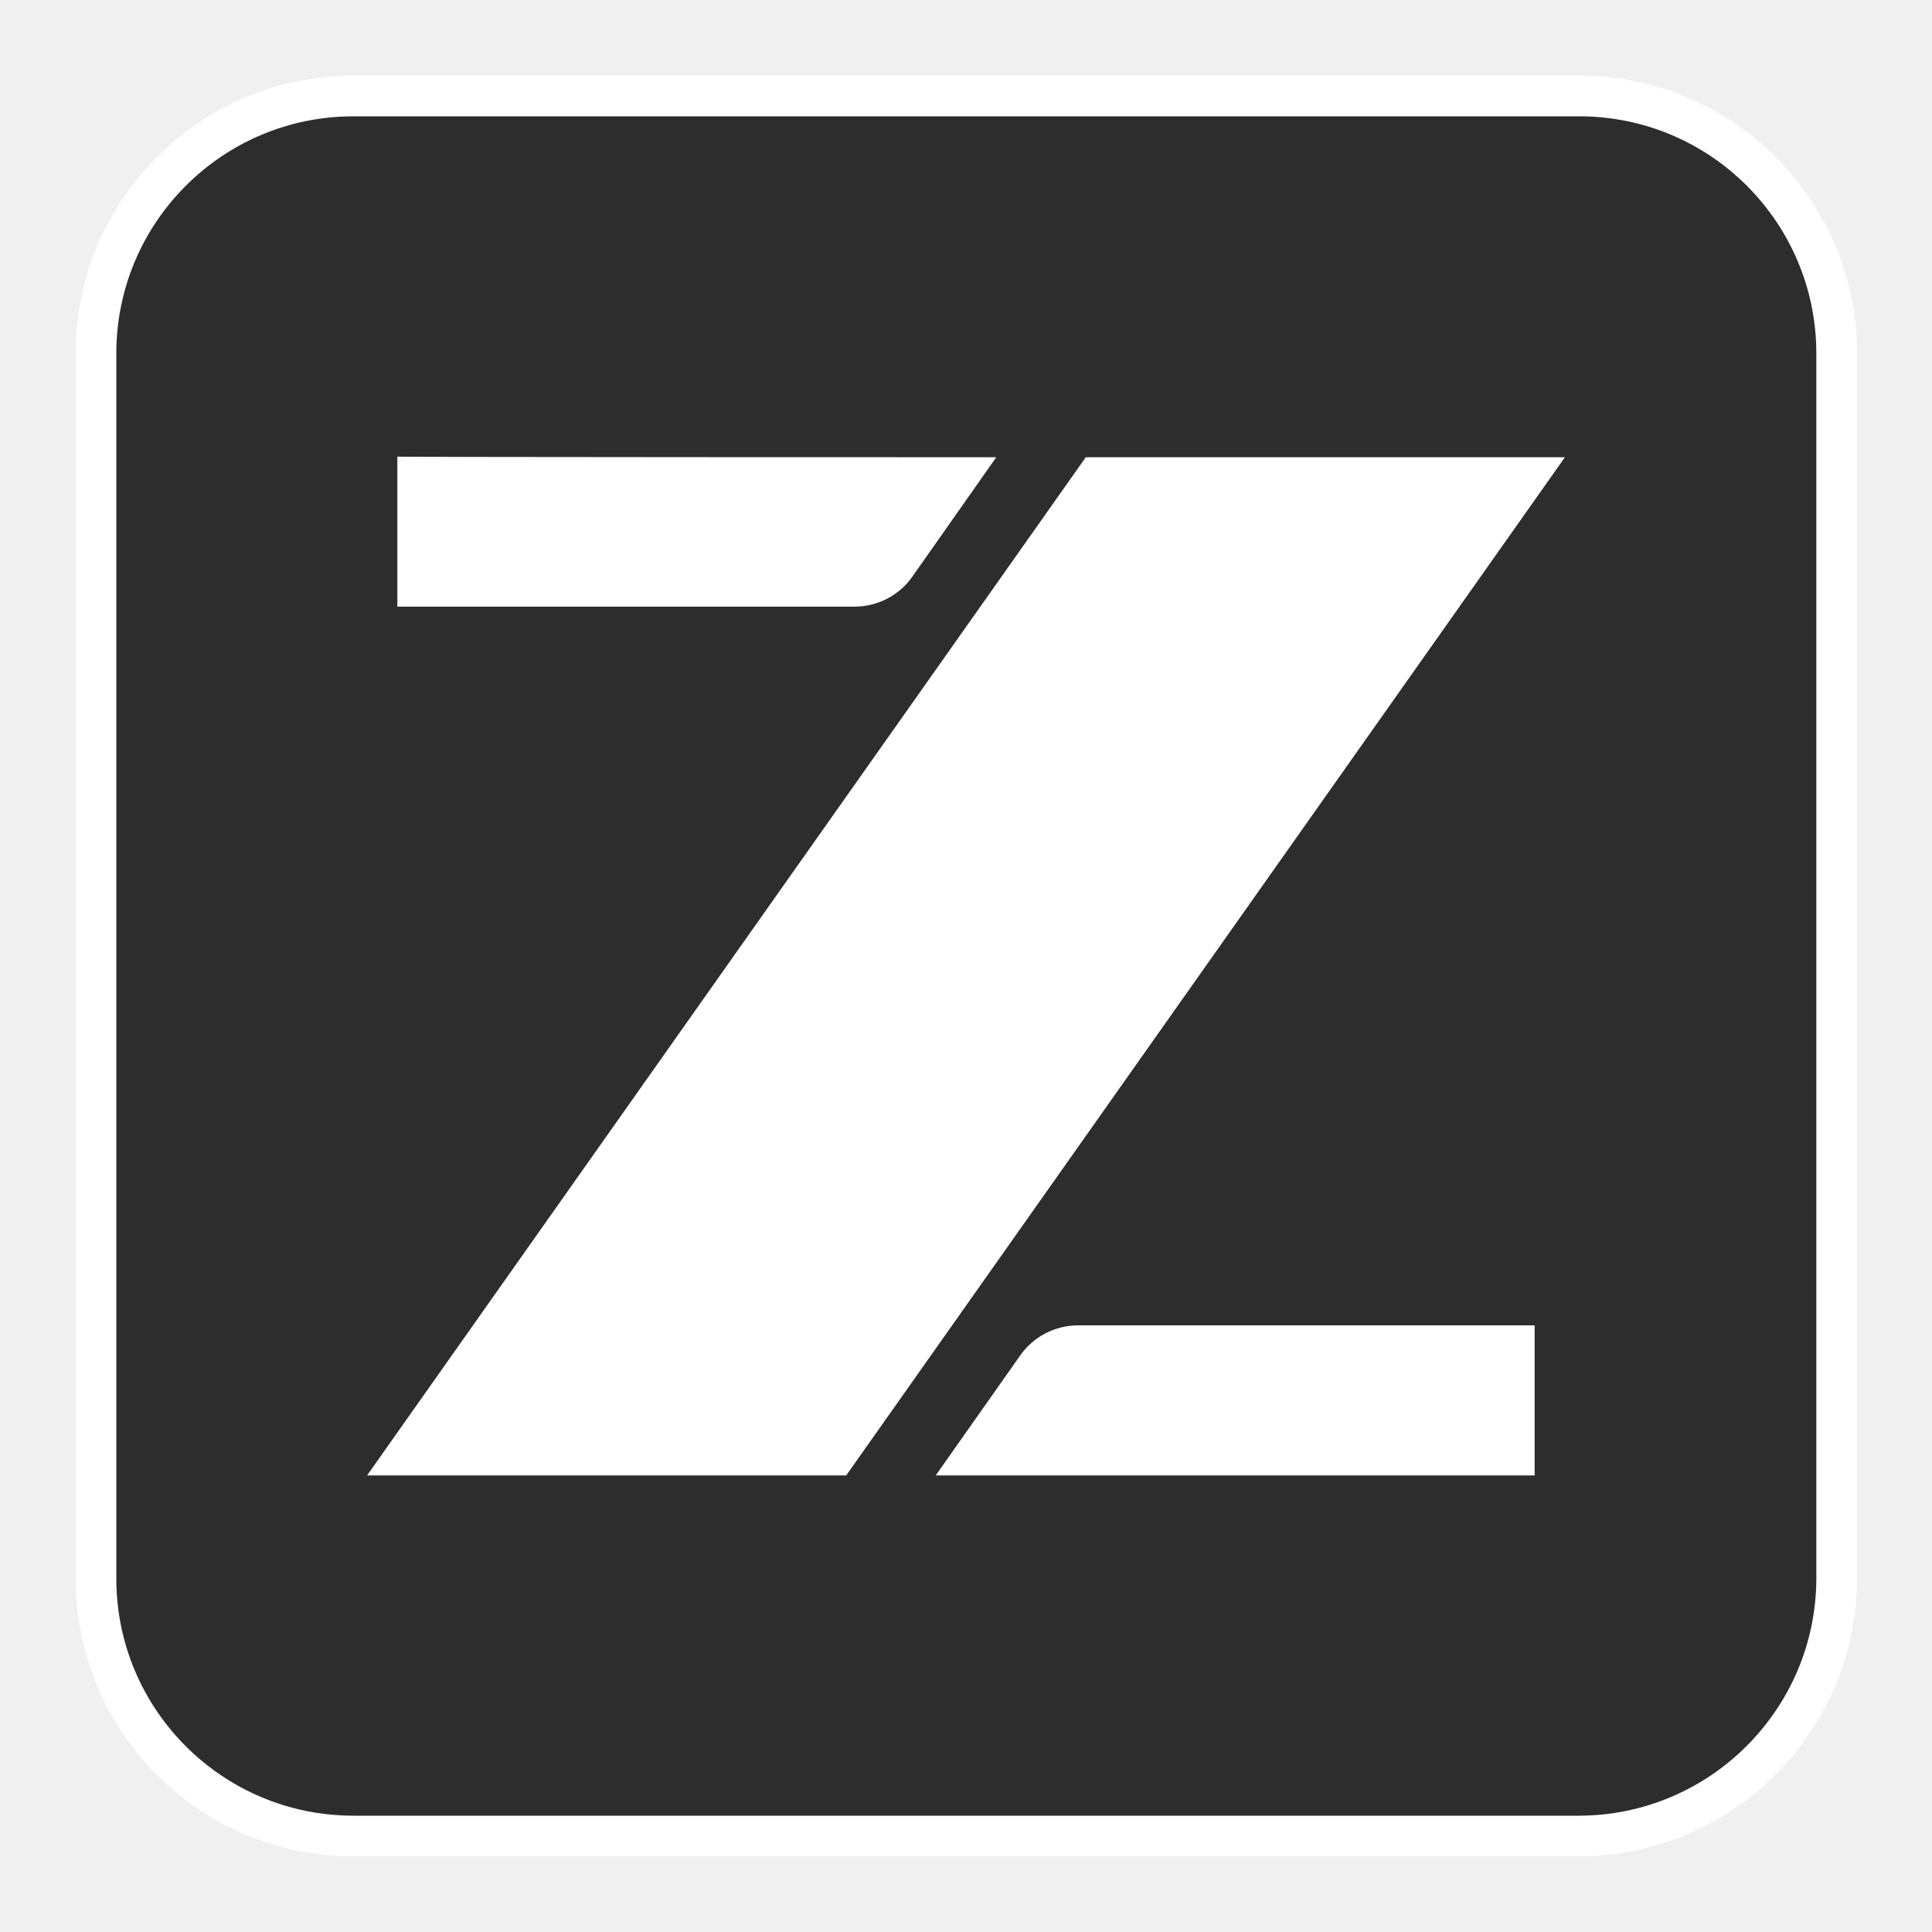
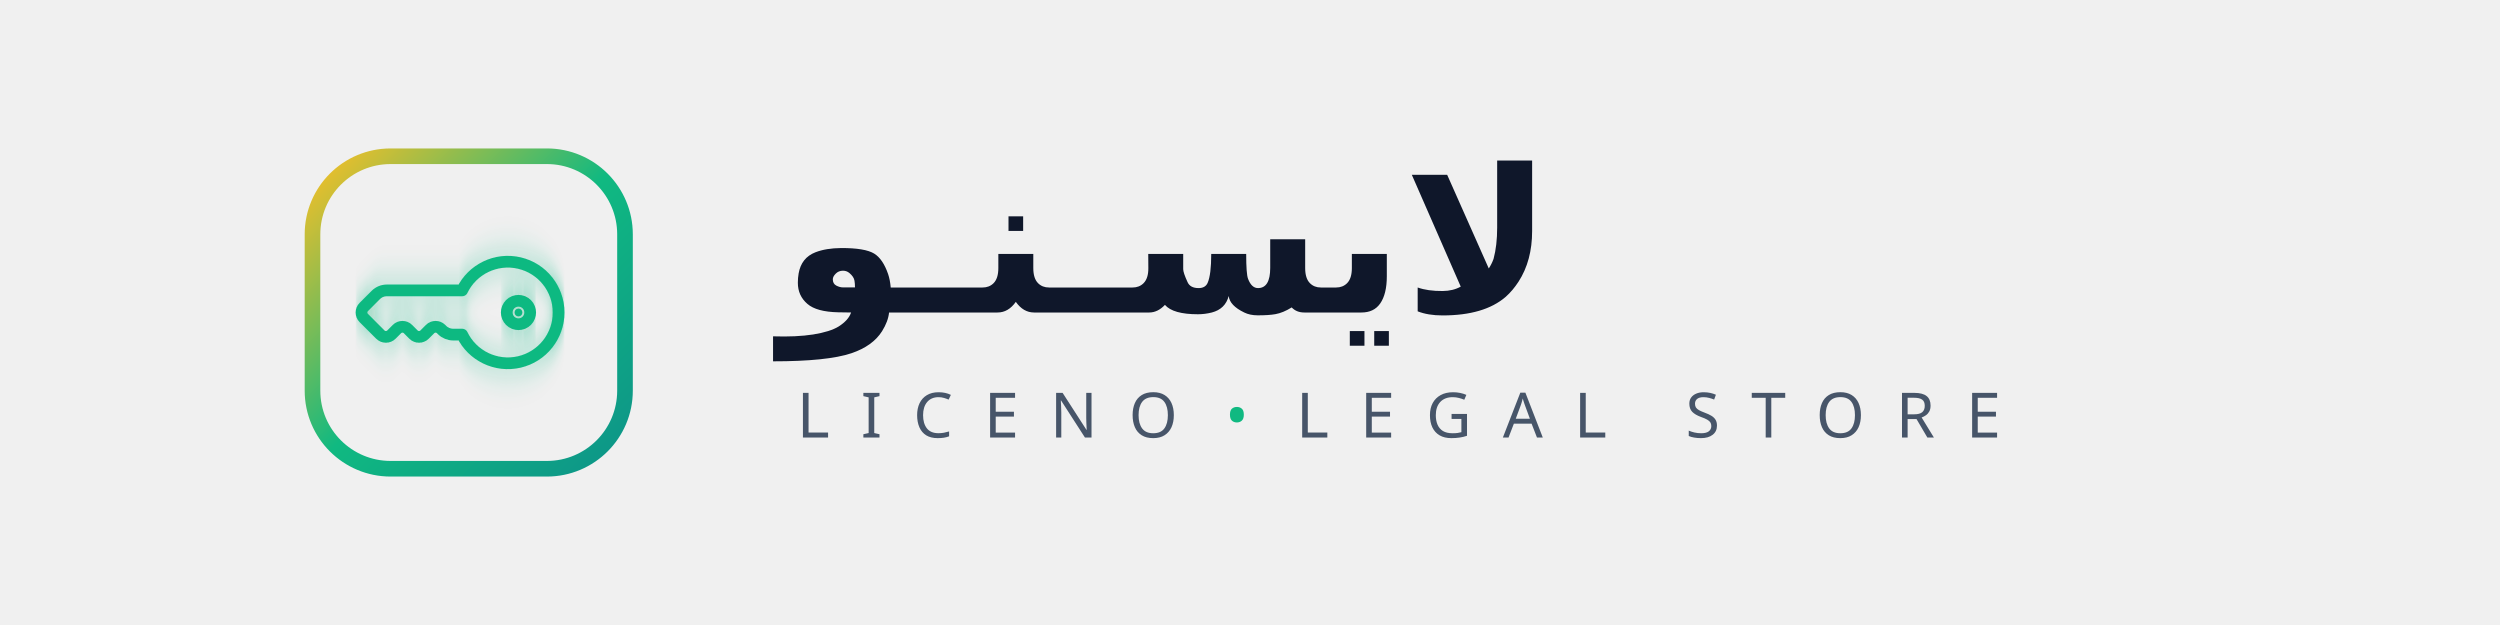
- <svg xmlns="http://www.w3.org/2000/svg" version="1.1" x="0px" y="0px" viewBox="0 0 30 30" style="enable-background:new 0 0 30 30;" xml:space="preserve">
+ <svg xmlns="http://www.w3.org/2000/svg" width="800" height="200" viewBox="0 0 800 200" style="background: transparent; font-family: sans-serif;">
  <defs>
-     <style type="text/css">
-     .st194{fill:#2D2D2D;stroke:#FFFFFF;stroke-width:0.632;stroke-miterlimit:10;}
-     .st23{fill:#FFFFFF;}
- 
-     .z-breathe {
-       animation: breathe 2.5s ease-in-out infinite;
-     }
- 
-     @keyframes breathe {
-       0%, 100% { opacity: 0.7; }
-       50% { opacity: 1; }
-     }
-   </style>
+     <linearGradient id="brand-grad" x1="0%" y1="0%" x2="100%" y2="100%">
+       <stop offset="0%" stop-color="#FBBF24" />
+       <stop offset="50%" stop-color="#10B981" />
+       <stop offset="100%" stop-color="#0D9488" />
+     </linearGradient>
+     <filter id="emerald-glow" x="-50%" y="-50%" width="200%" height="200%">
+       <feDropShadow dx="0" dy="0" stdDeviation="1.5" flood-color="#10B981" flood-opacity="0.5" />
+     </filter>
  </defs>
-   <g>
-     <path class="st194" d="M24.51,28.51H5.49c-2.21,0-4-1.79-4-4V5.49c0-2.21,1.79-4,4-4h19.03c2.21,0,4,1.79,4,4v19.03     C28.51,26.72,26.72,28.51,24.51,28.51z" />
-     <g class="z-breathe">
-       <path class="st23" d="M15.47,7.1l-1.3,1.85c-0.2,0.29-0.54,0.47-0.9,0.47h-7.1V7.09C6.16,7.1,15.47,7.1,15.47,7.1z" />
-       <polygon class="st23" points="24.3,7.1 13.14,22.91 5.7,22.91 16.86,7.1" />
-       <path class="st23" d="M14.53,22.91l1.31-1.86c0.2-0.29,0.54-0.47,0.9-0.47h7.09v2.33H14.53z" />
+   <g transform="translate(100, 50)">
+     <rect x="0" y="0" width="100" height="100" rx="25" fill="none" stroke="url(#brand-grad)" stroke-width="5" />
+     <g transform="translate(50, 50) rotate(45) scale(2.5) translate(-12, -12)" filter="url(#emerald-glow)">
+       <path d="M2.586 17.414A2 2 0 0 0 2 18.828V21a1 1 0 0 0 1 1h3a1 1 0 0 0 1-1v-1a1 1 0 0 1 1-1h1a1 1 0 0 0 1-1v-1a1 1 0 0 1 1-1h.172a2 2 0 0 0 1.414-.586l.814-.814a6.5 6.5 0 1 0-4-4z" fill="none" stroke="#10B981" stroke-width="1.5" stroke-linecap="round" stroke-linejoin="round" />
+       <circle cx="16.5" cy="7.5" r="1.5" fill="none" stroke="#10B981" stroke-width="1.5" />
+       <circle cx="16.5" cy="7.5" r="0.5" fill="#10B981" />
    </g>
  </g>
+   <g transform="translate(250, 100)" fill="#0F172A">
+     <text x="0" y="0" font-size="64" font-weight="900" font-family="'Segoe UI', Tahoma, Geneva, Verdana, sans-serif">لایسـنـو</text>
+     <text x="5" y="40" font-size="20" letter-spacing="10" fill="#475569">LICENO <tspan fill="#10B981">•</tspan> LEGAL STORE</text>
+   </g>
</svg>
